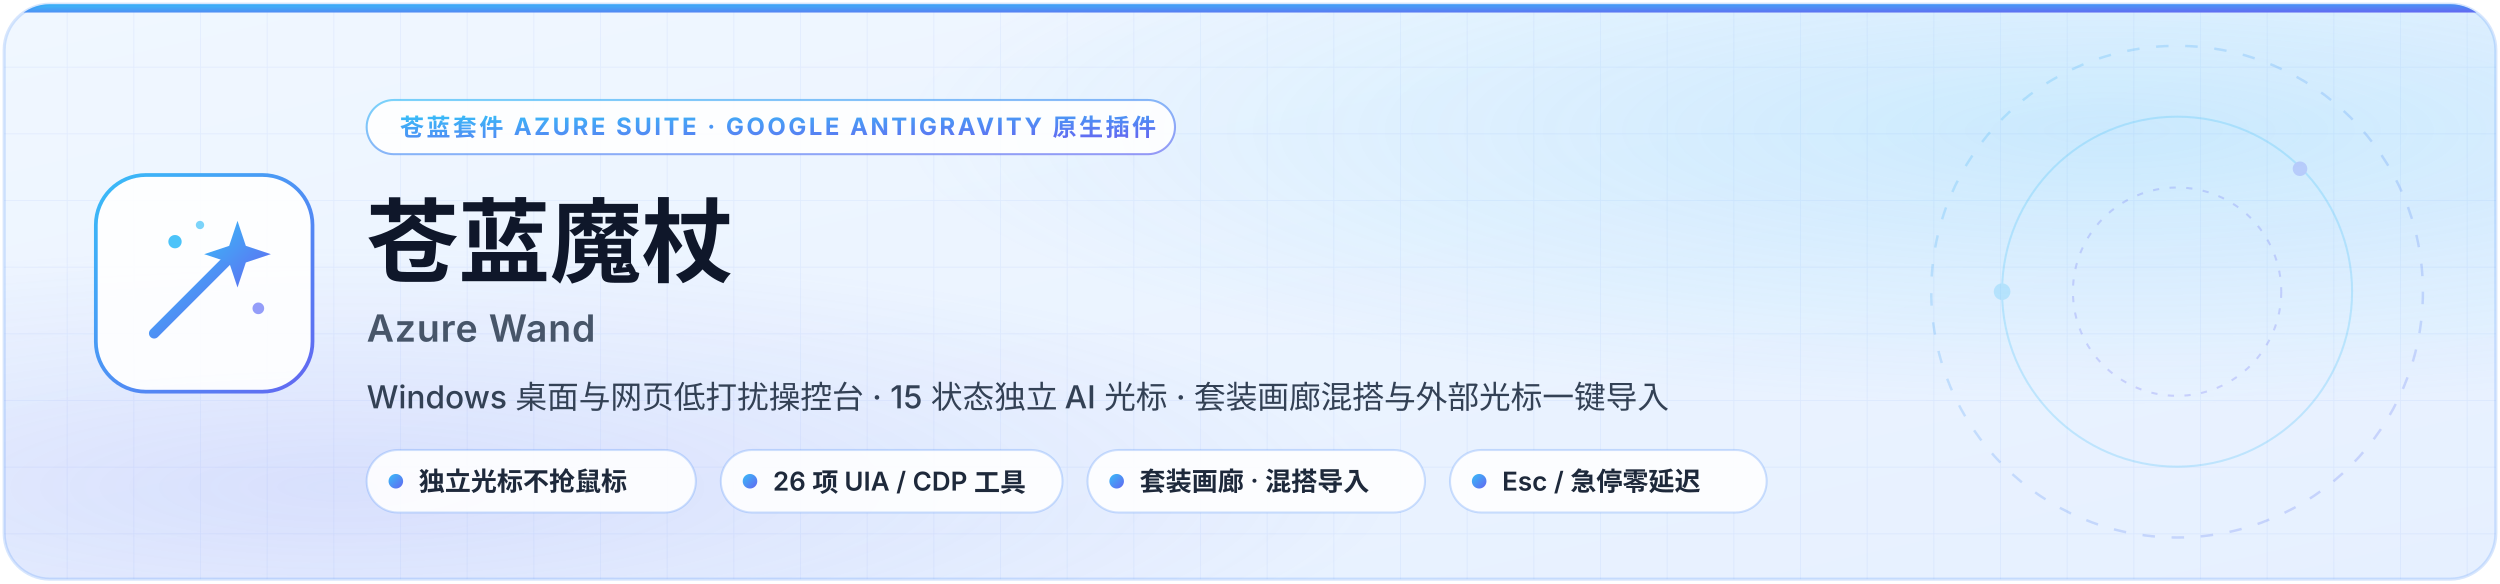
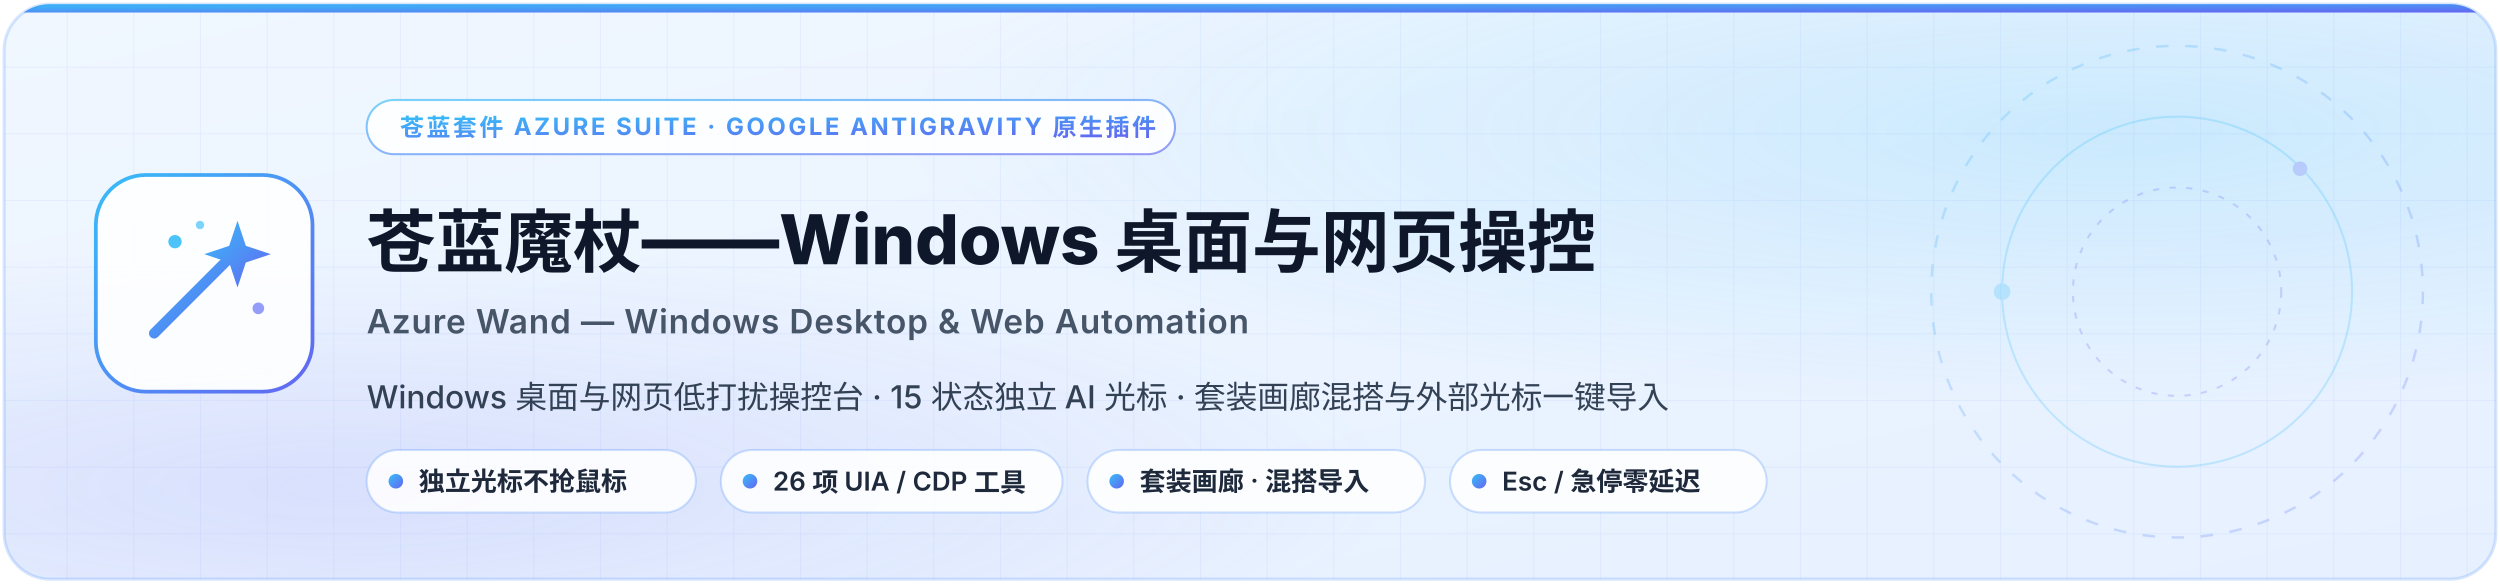
- <svg xmlns="http://www.w3.org/2000/svg" viewBox="0 0 1200 280" width="1200" height="280" role="img" aria-label="苍蓝魔杖">
+ <svg xmlns="http://www.w3.org/2000/svg" viewBox="0 0 1200 280" width="1200" height="280" role="img" aria-label="苍蓝魔杖——Windows 桌面与网页操控">
  <defs>
    <linearGradient id="bgGrad" x1="0%" y1="0%" x2="100%" y2="100%">
      <stop offset="0%" stop-color="#f0f7ff" />
      <stop offset="100%" stop-color="#e6f0ff" />
    </linearGradient>
    <linearGradient id="accentGrad" x1="0%" y1="0%" x2="100%" y2="100%">
      <stop offset="0%" stop-color="#38bdf8" />
      <stop offset="100%" stop-color="#6366f1" />
    </linearGradient>
    <radialGradient id="glow1" cx="84%" cy="22%" r="48%">
      <stop offset="0%" stop-color="#38bdf8" stop-opacity="0.18" />
      <stop offset="100%" stop-color="#38bdf8" stop-opacity="0" />
    </radialGradient>
    <radialGradient id="glow2" cx="14%" cy="84%" r="42%">
      <stop offset="0%" stop-color="#6366f1" stop-opacity="0.14" />
      <stop offset="100%" stop-color="#6366f1" stop-opacity="0" />
    </radialGradient>
    <pattern id="gridPat" width="32" height="32" patternUnits="userSpaceOnUse">
      <path d="M 32 0 L 0 0 0 32" fill="none" stroke="#2563eb" stroke-width="0.8" stroke-opacity="0.07" />
    </pattern>
    <clipPath id="outerClip">
      <rect x="2" y="2" width="1196" height="276" rx="22" />
    </clipPath>
  </defs>
  <g clip-path="url(#outerClip)">
    <rect x="2" y="2" width="1196" height="276" rx="22" fill="url(#bgGrad)" />
    <rect x="2" y="2" width="1196" height="276" fill="url(#gridPat)" />
    <rect x="2" y="2" width="1196" height="276" fill="url(#glow1)" />
    <rect x="2" y="2" width="1196" height="276" fill="url(#glow2)" />
    <rect x="2" y="2" width="1196" height="4" fill="url(#accentGrad)" />
    <g opacity="0.24" transform="translate(1045, 140)">
      <circle cx="0" cy="0" r="118" fill="none" stroke="url(#accentGrad)" stroke-width="1.2" stroke-dasharray="6 8" />
      <circle cx="0" cy="0" r="84" fill="none" stroke="#38bdf8" stroke-width="1" />
      <circle cx="0" cy="0" r="50" fill="none" stroke="#6366f1" stroke-width="1" stroke-dasharray="3 5" />
      <circle cx="-84" cy="0" r="4" fill="#38bdf8" />
      <circle cx="59" cy="-59" r="3.5" fill="#6366f1" />
    </g>
    <g transform="translate(46, 84)">
      <rect width="104" height="104" rx="24" fill="rgba(255,255,255,0.88)" stroke="url(#accentGrad)" stroke-width="1.8" />
      <g transform="translate(6, 6)">
        <line x1="22" y1="70" x2="58" y2="34" stroke="url(#accentGrad)" stroke-width="5" stroke-linecap="round" />
        <path d="M62 16 L66 28 L78 32 L66 36 L62 48 L58 36 L46 32 L58 28 Z" fill="url(#accentGrad)" />
        <circle cx="32" cy="26" r="3.2" fill="#38bdf8" opacity="0.9" />
        <circle cx="72" cy="58" r="2.8" fill="#818cf8" opacity="0.85" />
        <circle cx="44" cy="18" r="2" fill="#38bdf8" opacity="0.65" />
      </g>
    </g>
    <g transform="translate(176, 48)">
      <rect width="388" height="26" rx="13" fill="rgba(255,255,255,0.88)" stroke="url(#accentGrad)" stroke-width="1" stroke-opacity="0.65" />
      <text x="16" y="17.2" font-size="11.5" font-weight="700" letter-spacing="1.2" fill="url(#accentGrad)" font-family="-apple-system, BlinkMacSystemFont, 'Segoe UI', 'PingFang SC', 'Microsoft YaHei', sans-serif">苍蓝套件 AZURE SUITE  ·  GOOGLE ANTIGRAVITY 原生插件</text>
    </g>
-     <text x="176" y="132" font-size="44" font-weight="800" fill="#0f172a" font-family="-apple-system, BlinkMacSystemFont, 'Segoe UI', 'PingFang SC', 'Microsoft YaHei', sans-serif">苍蓝魔杖</text>
-     <text x="176" y="164" font-size="18" font-weight="600" fill="#475569" letter-spacing="0.4" font-family="-apple-system, BlinkMacSystemFont, 'Segoe UI', 'PingFang SC', 'Microsoft YaHei', sans-serif">Azure Wand</text>
+     <text x="176" y="128" font-size="33" font-weight="800" fill="#0f172a" font-family="-apple-system, BlinkMacSystemFont, 'Segoe UI', 'PingFang SC', 'Microsoft YaHei', sans-serif">苍蓝魔杖——Windows 桌面与网页操控</text>
+     <text x="176" y="160" font-size="16" font-weight="600" fill="#475569" letter-spacing="0.4" font-family="-apple-system, BlinkMacSystemFont, 'Segoe UI', 'PingFang SC', 'Microsoft YaHei', sans-serif">Azure Wand — Windows Desktop &amp; Web Automation</text>
    <text x="176" y="196" font-size="15.2" font-weight="500" fill="#334155" font-family="-apple-system, BlinkMacSystemFont, 'Segoe UI', 'PingFang SC', 'Microsoft YaHei', sans-serif">Windows 桌面与网页低打扰操控台 · 15 状态独立 AI 光标 · 套装画廊混搭与外部光标一键导入</text>
    <g transform="translate(176, 216)">
      <rect width="158" height="30" rx="15" fill="rgba(255,255,255,0.88)" stroke="rgba(59,130,246,0.24)" stroke-width="1" />
      <circle cx="14" cy="15" r="3.5" fill="url(#accentGrad)" />
      <text x="25" y="19.5" font-size="12.5" font-weight="600" fill="#1e293b" font-family="-apple-system, BlinkMacSystemFont, 'Segoe UI', 'PingFang SC', 'Microsoft YaHei', sans-serif">独立光标不抢鼠标</text>
    </g>
    <g transform="translate(346, 216)">
      <rect width="164" height="30" rx="15" fill="rgba(255,255,255,0.88)" stroke="rgba(59,130,246,0.24)" stroke-width="1" />
      <circle cx="14" cy="15" r="3.5" fill="url(#accentGrad)" />
      <text x="25" y="19.5" font-size="12.5" font-weight="600" fill="#1e293b" font-family="-apple-system, BlinkMacSystemFont, 'Segoe UI', 'PingFang SC', 'Microsoft YaHei', sans-serif">26 项 UIA / CDP 工具</text>
    </g>
    <g transform="translate(522, 216)">
      <rect width="162" height="30" rx="15" fill="rgba(255,255,255,0.88)" stroke="rgba(59,130,246,0.24)" stroke-width="1" />
      <circle cx="14" cy="15" r="3.5" fill="url(#accentGrad)" />
      <text x="25" y="19.5" font-size="12.5" font-weight="600" fill="#1e293b" font-family="-apple-system, BlinkMacSystemFont, 'Segoe UI', 'PingFang SC', 'Microsoft YaHei', sans-serif">套装画廊 · 混搭导入</text>
    </g>
    <g transform="translate(696, 216)">
      <rect width="152" height="30" rx="15" fill="rgba(255,255,255,0.88)" stroke="rgba(59,130,246,0.24)" stroke-width="1" />
      <circle cx="14" cy="15" r="3.5" fill="url(#accentGrad)" />
      <text x="25" y="19.5" font-size="12.5" font-weight="600" fill="#1e293b" font-family="-apple-system, BlinkMacSystemFont, 'Segoe UI', 'PingFang SC', 'Microsoft YaHei', sans-serif">Esc / 急停零延迟</text>
    </g>
  </g>
  <rect x="2" y="2" width="1196" height="276" rx="22" fill="none" stroke="rgba(59,130,246,0.20)" stroke-width="1.5" />
</svg>
